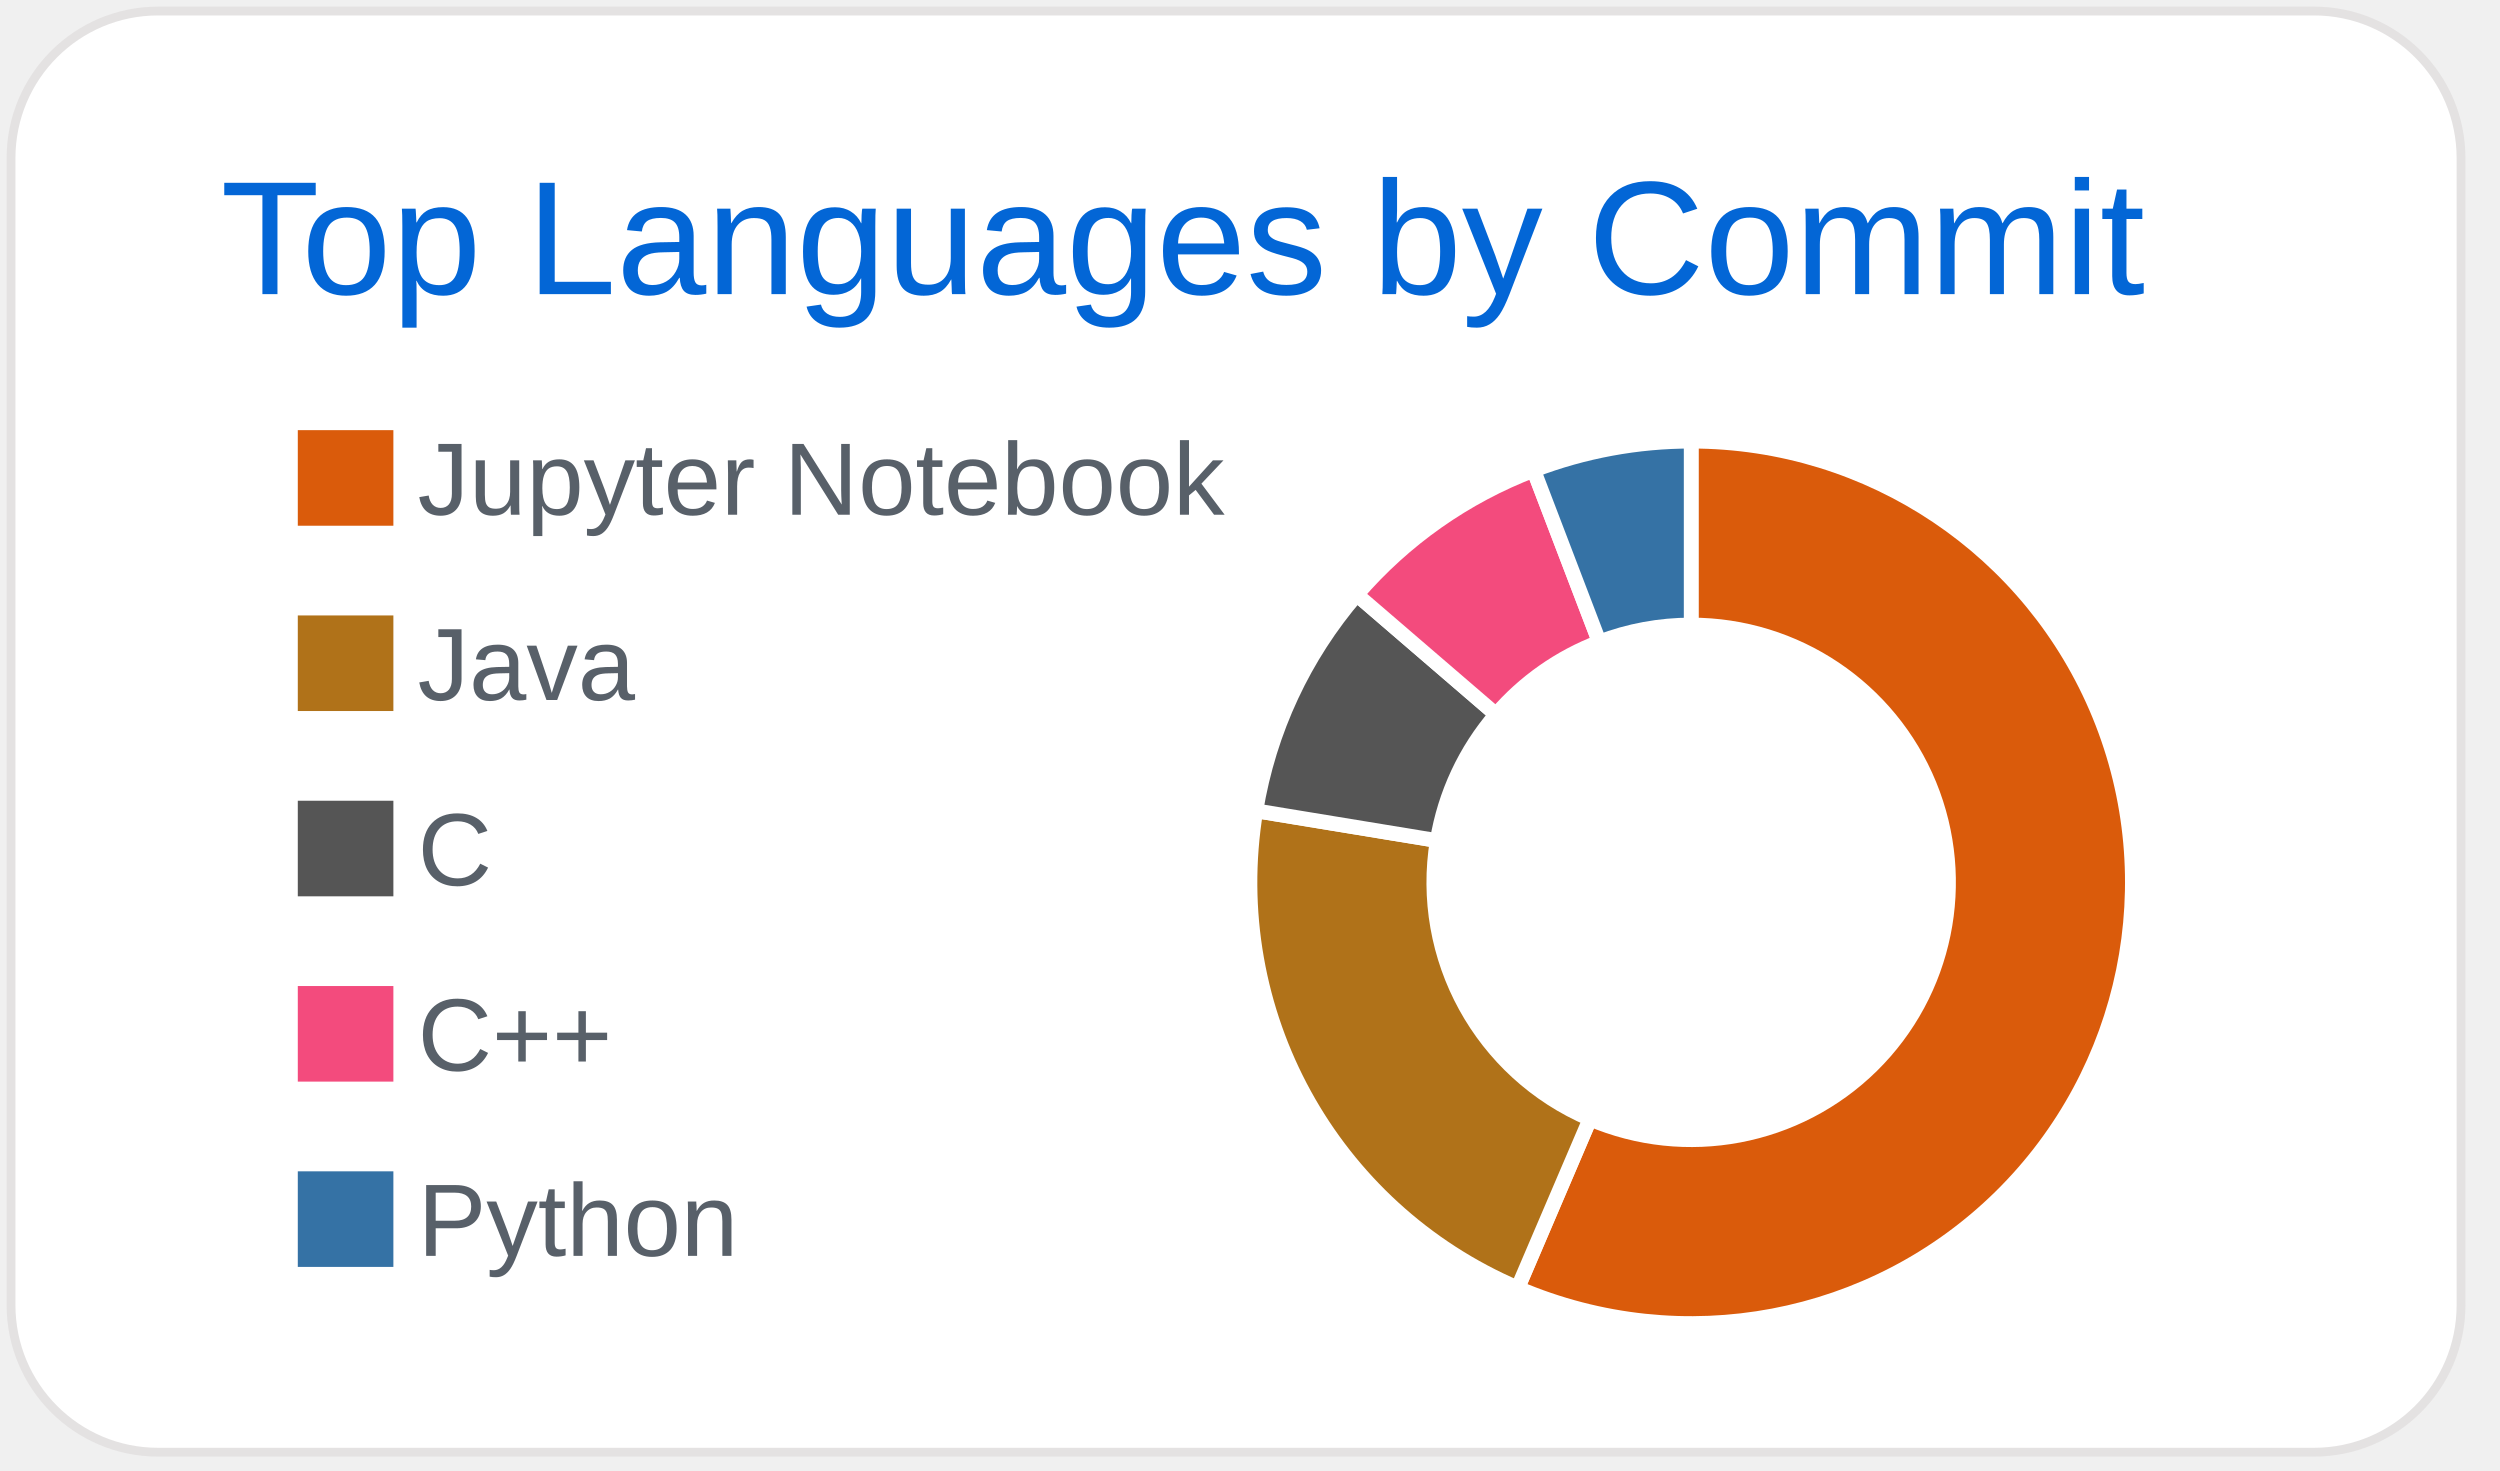
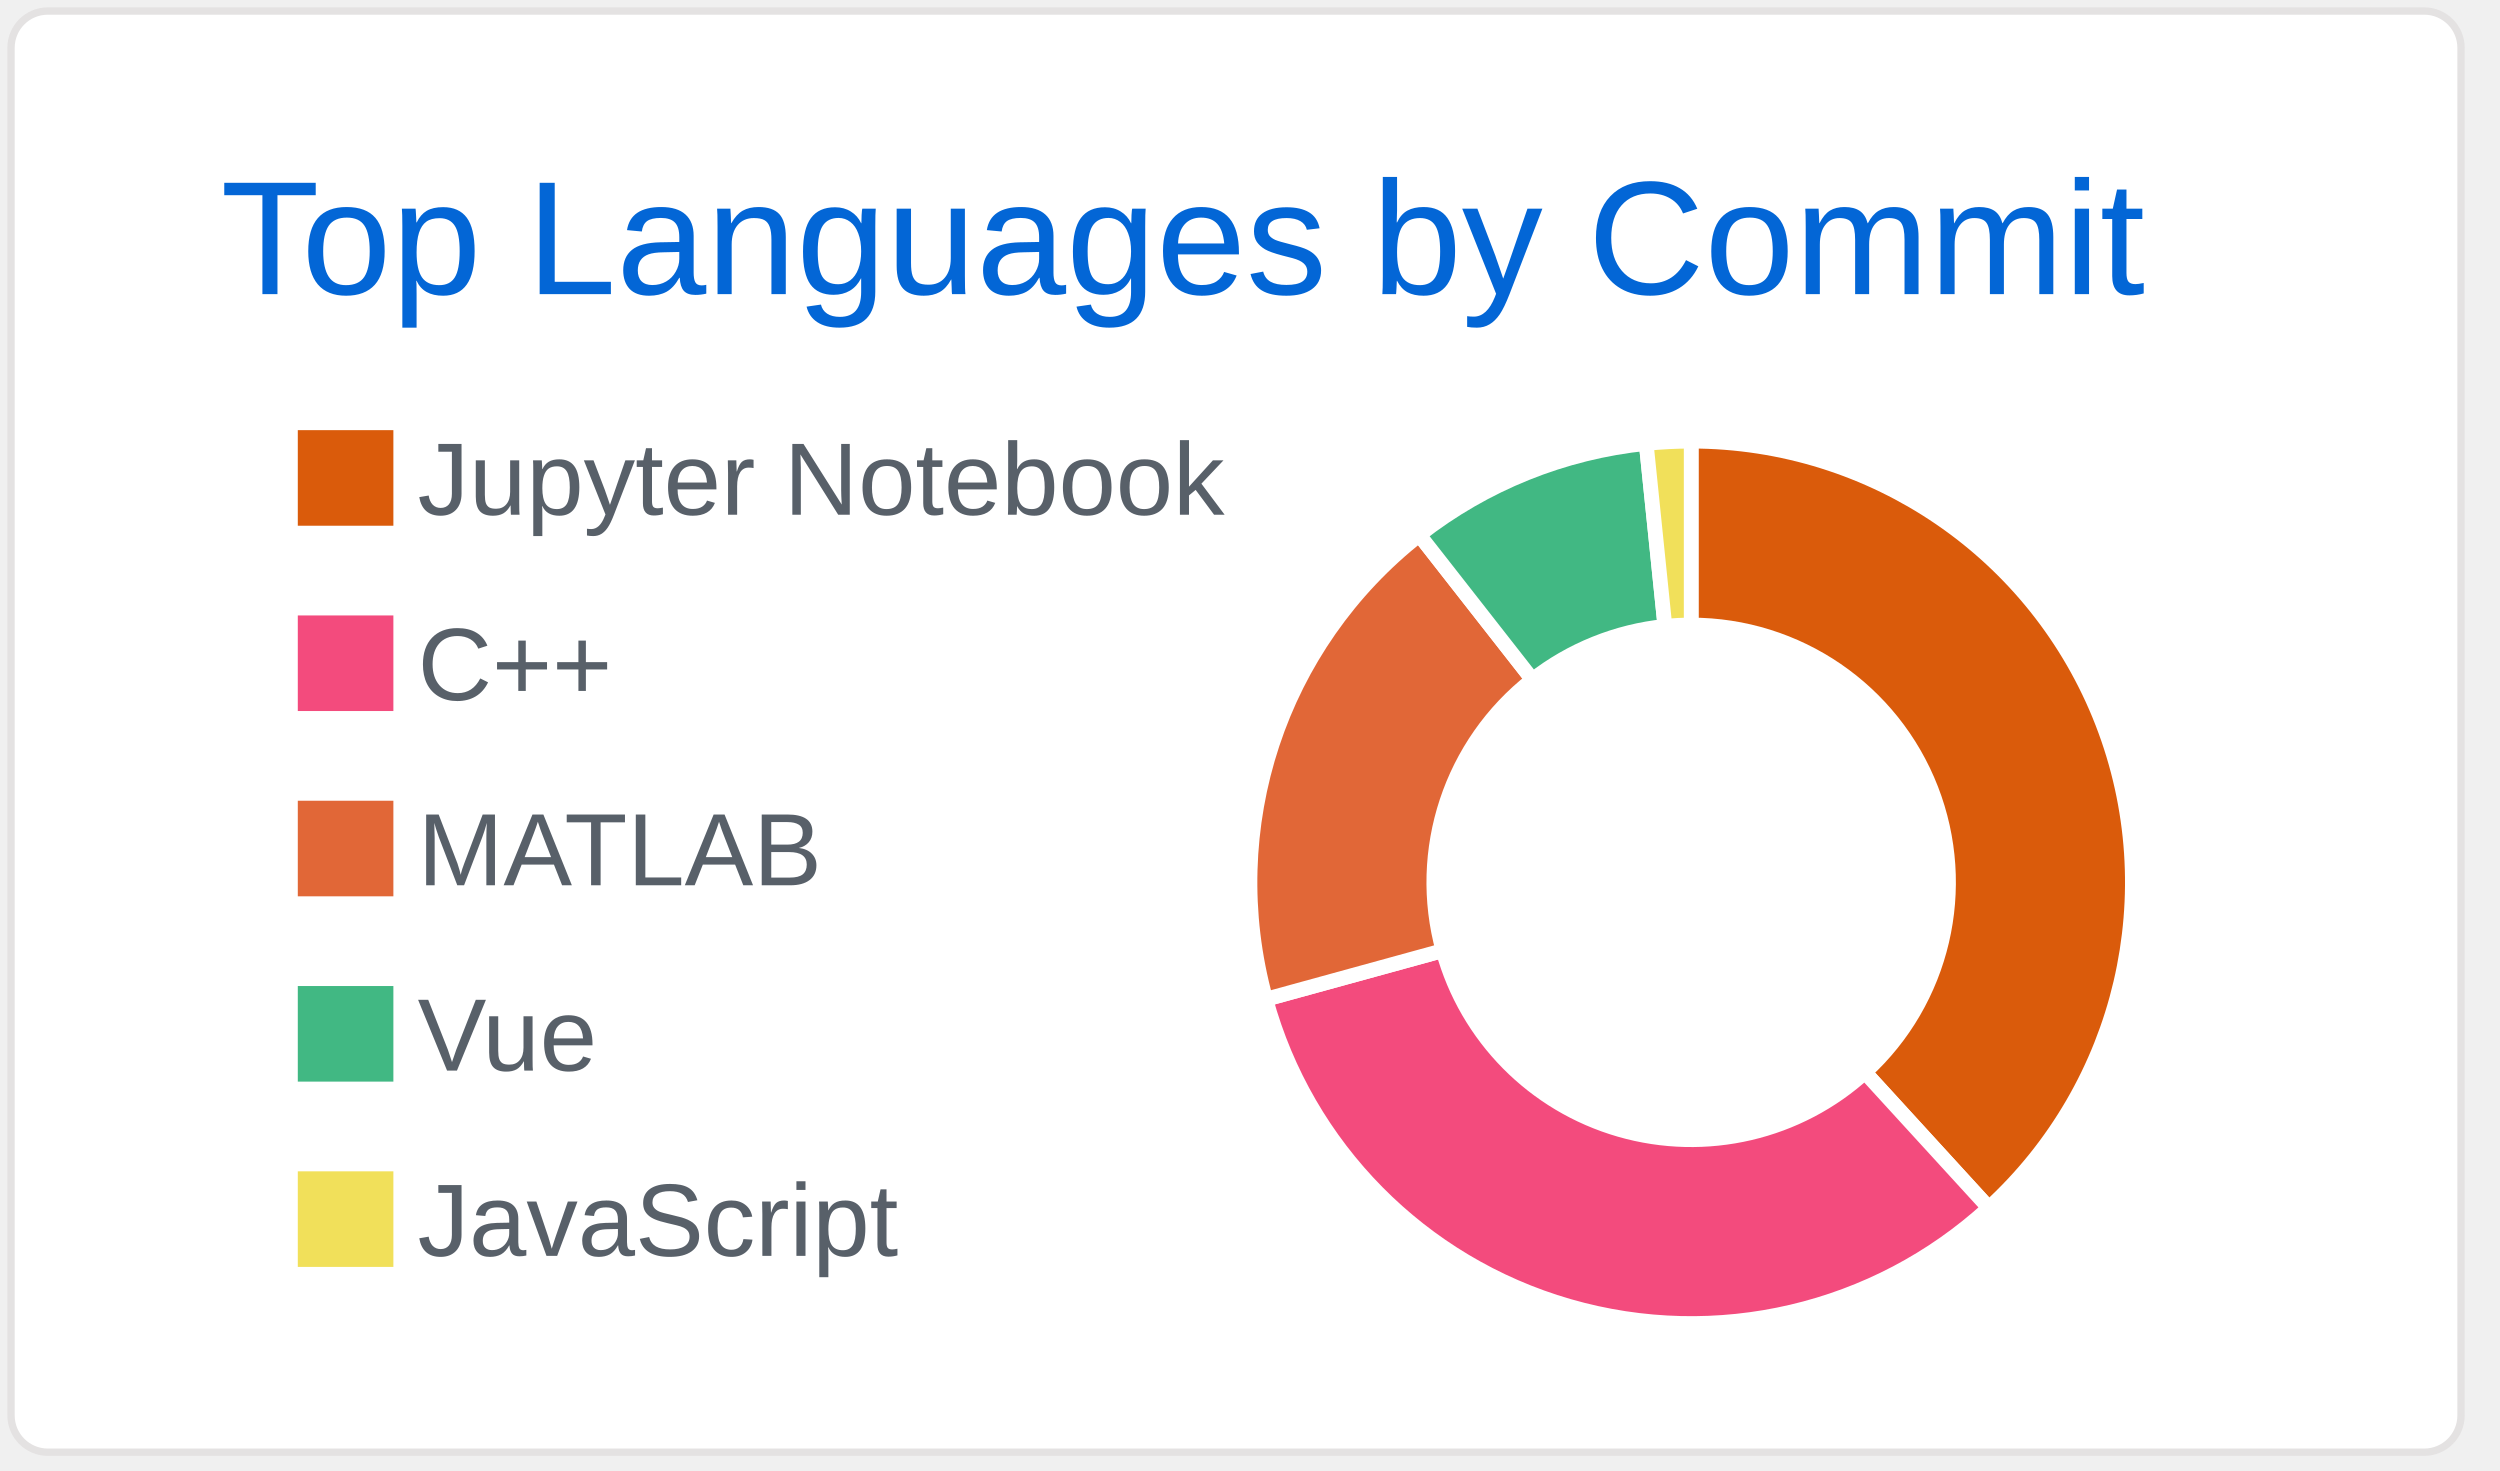
<svg xmlns="http://www.w3.org/2000/svg" width="340" height="200" viewBox="0 0 340 200">
  <style>* {
          font-family: Ubuntu, 'Lucida Grande', Arial, Helvetica, sans-serif
        }</style>
-   <rect x="1.5" y="1.5" rx="20" ry="20" height="98%" width="98%" stroke="#e4e2e2" stroke-width="1.2" fill="#ffffff" stroke-opacity="1" />
+   <rect x="1.5" y="1.5" rx="5" ry="5" height="98%" width="98%" stroke="#e4e2e2" stroke-width="1" fill="#ffffff" stroke-opacity="1" />
  <text x="30" y="40" style="font-size: 22px; fill: #0366d6;">Top Languages by Commit</text>
  <g transform="translate(0,40)">
    <g transform="translate(40,0)">
      <rect y="18" width="14" height="14" fill="#DA5B0B" stroke="#ffffff" style="stroke-width: 1px;" />
-       <rect y="43.2" width="14" height="14" fill="#b07219" stroke="#ffffff" style="stroke-width: 1px;" />
-       <rect y="68.4" width="14" height="14" fill="#555555" stroke="#ffffff" style="stroke-width: 1px;" />
-       <rect y="93.6" width="14" height="14" fill="#f34b7d" stroke="#ffffff" style="stroke-width: 1px;" />
-       <rect y="118.8" width="14" height="14" fill="#3572A5" stroke="#ffffff" style="stroke-width: 1px;" />
+       <rect y="43.2" width="14" height="14" fill="#f34b7d" stroke="#ffffff" style="stroke-width: 1px;" />
+       <rect y="68.4" width="14" height="14" fill="#e16737" stroke="#ffffff" style="stroke-width: 1px;" />
+       <rect y="93.6" width="14" height="14" fill="#41b883" stroke="#ffffff" style="stroke-width: 1px;" />
+       <rect y="118.8" width="14" height="14" fill="#f1e05a" stroke="#ffffff" style="stroke-width: 1px;" />
      <text x="16.8" y="30" style="fill: #586069; font-size: 14px;">Jupyter Notebook</text>
-       <text x="16.8" y="55.2" style="fill: #586069; font-size: 14px;">Java</text>
-       <text x="16.8" y="80.4" style="fill: #586069; font-size: 14px;">C</text>
-       <text x="16.8" y="105.6" style="fill: #586069; font-size: 14px;">C++</text>
-       <text x="16.8" y="130.8" style="fill: #586069; font-size: 14px;">Python</text>
+       <text x="16.8" y="55.2" style="fill: #586069; font-size: 14px;">C++</text>
+       <text x="16.8" y="80.4" style="fill: #586069; font-size: 14px;">MATLAB</text>
+       <text x="16.8" y="105.6" style="fill: #586069; font-size: 14px;">Vue</text>
+       <text x="16.8" y="130.8" style="fill: #586069; font-size: 14px;">JavaScript</text>
    </g>
    <g transform="translate( 230, 80 )">
      <g class="arc">
-         <path d="M3.67394039744206e-15,-60A60,60,0,1,1,-23.592,55.167L-13.762,32.181A35,35,0,1,0,2.1431318985078682e-15,-35Z" style="fill: #DA5B0B; stroke-width: 2px;" stroke="#ffffff" />
+         <path d="M3.67394039744206e-15,-60A60,60,0,0,1,40.488,44.28L23.618,25.83A35,35,0,0,0,2.1431318985078682e-15,-35Z" style="fill: #DA5B0B; stroke-width: 2px;" stroke="#ffffff" />
      </g>
      <g class="arc">
-         <path d="M-23.592,55.167A60,60,0,0,1,-59.205,-9.734L-34.536,-5.678A35,35,0,0,0,-13.762,32.181Z" style="fill: #b07219; stroke-width: 2px;" stroke="#ffffff" />
+         <path d="M40.488,44.28A60,60,0,0,1,-57.855,15.899L-33.749,9.274A35,35,0,0,0,23.618,25.83Z" style="fill: #f34b7d; stroke-width: 2px;" stroke="#ffffff" />
      </g>
      <g class="arc">
-         <path d="M-59.205,-9.734A60,60,0,0,1,-45.484,-39.13L-26.533,-22.826A35,35,0,0,0,-34.536,-5.678Z" style="fill: #555555; stroke-width: 2px;" stroke="#ffffff" />
+         <path d="M-57.855,15.899A60,60,0,0,1,-36.98,-47.249L-21.572,-27.562A35,35,0,0,0,-33.749,9.274Z" style="fill: #e16737; stroke-width: 2px;" stroke="#ffffff" />
      </g>
      <g class="arc">
-         <path d="M-45.484,-39.13A60,60,0,0,1,-21.417,-56.047L-12.493,-32.694A35,35,0,0,0,-26.533,-22.826Z" style="fill: #f34b7d; stroke-width: 2px;" stroke="#ffffff" />
+         <path d="M-36.98,-47.249A60,60,0,0,1,-6.119,-59.687L-3.57,-34.817A35,35,0,0,0,-21.572,-27.562Z" style="fill: #41b883; stroke-width: 2px;" stroke="#ffffff" />
      </g>
      <g class="arc">
-         <path d="M-21.417,-56.047A60,60,0,0,1,-1.1021821192326178e-14,-60L-6.429395695523604e-15,-35A35,35,0,0,0,-12.493,-32.694Z" style="fill: #3572A5; stroke-width: 2px;" stroke="#ffffff" />
+         <path d="M-6.119,-59.687A60,60,0,0,1,-1.1021821192326178e-14,-60L-6.429395695523604e-15,-35A35,35,0,0,0,-3.57,-34.817Z" style="fill: #f1e05a; stroke-width: 2px;" stroke="#ffffff" />
      </g>
    </g>
  </g>
</svg>
